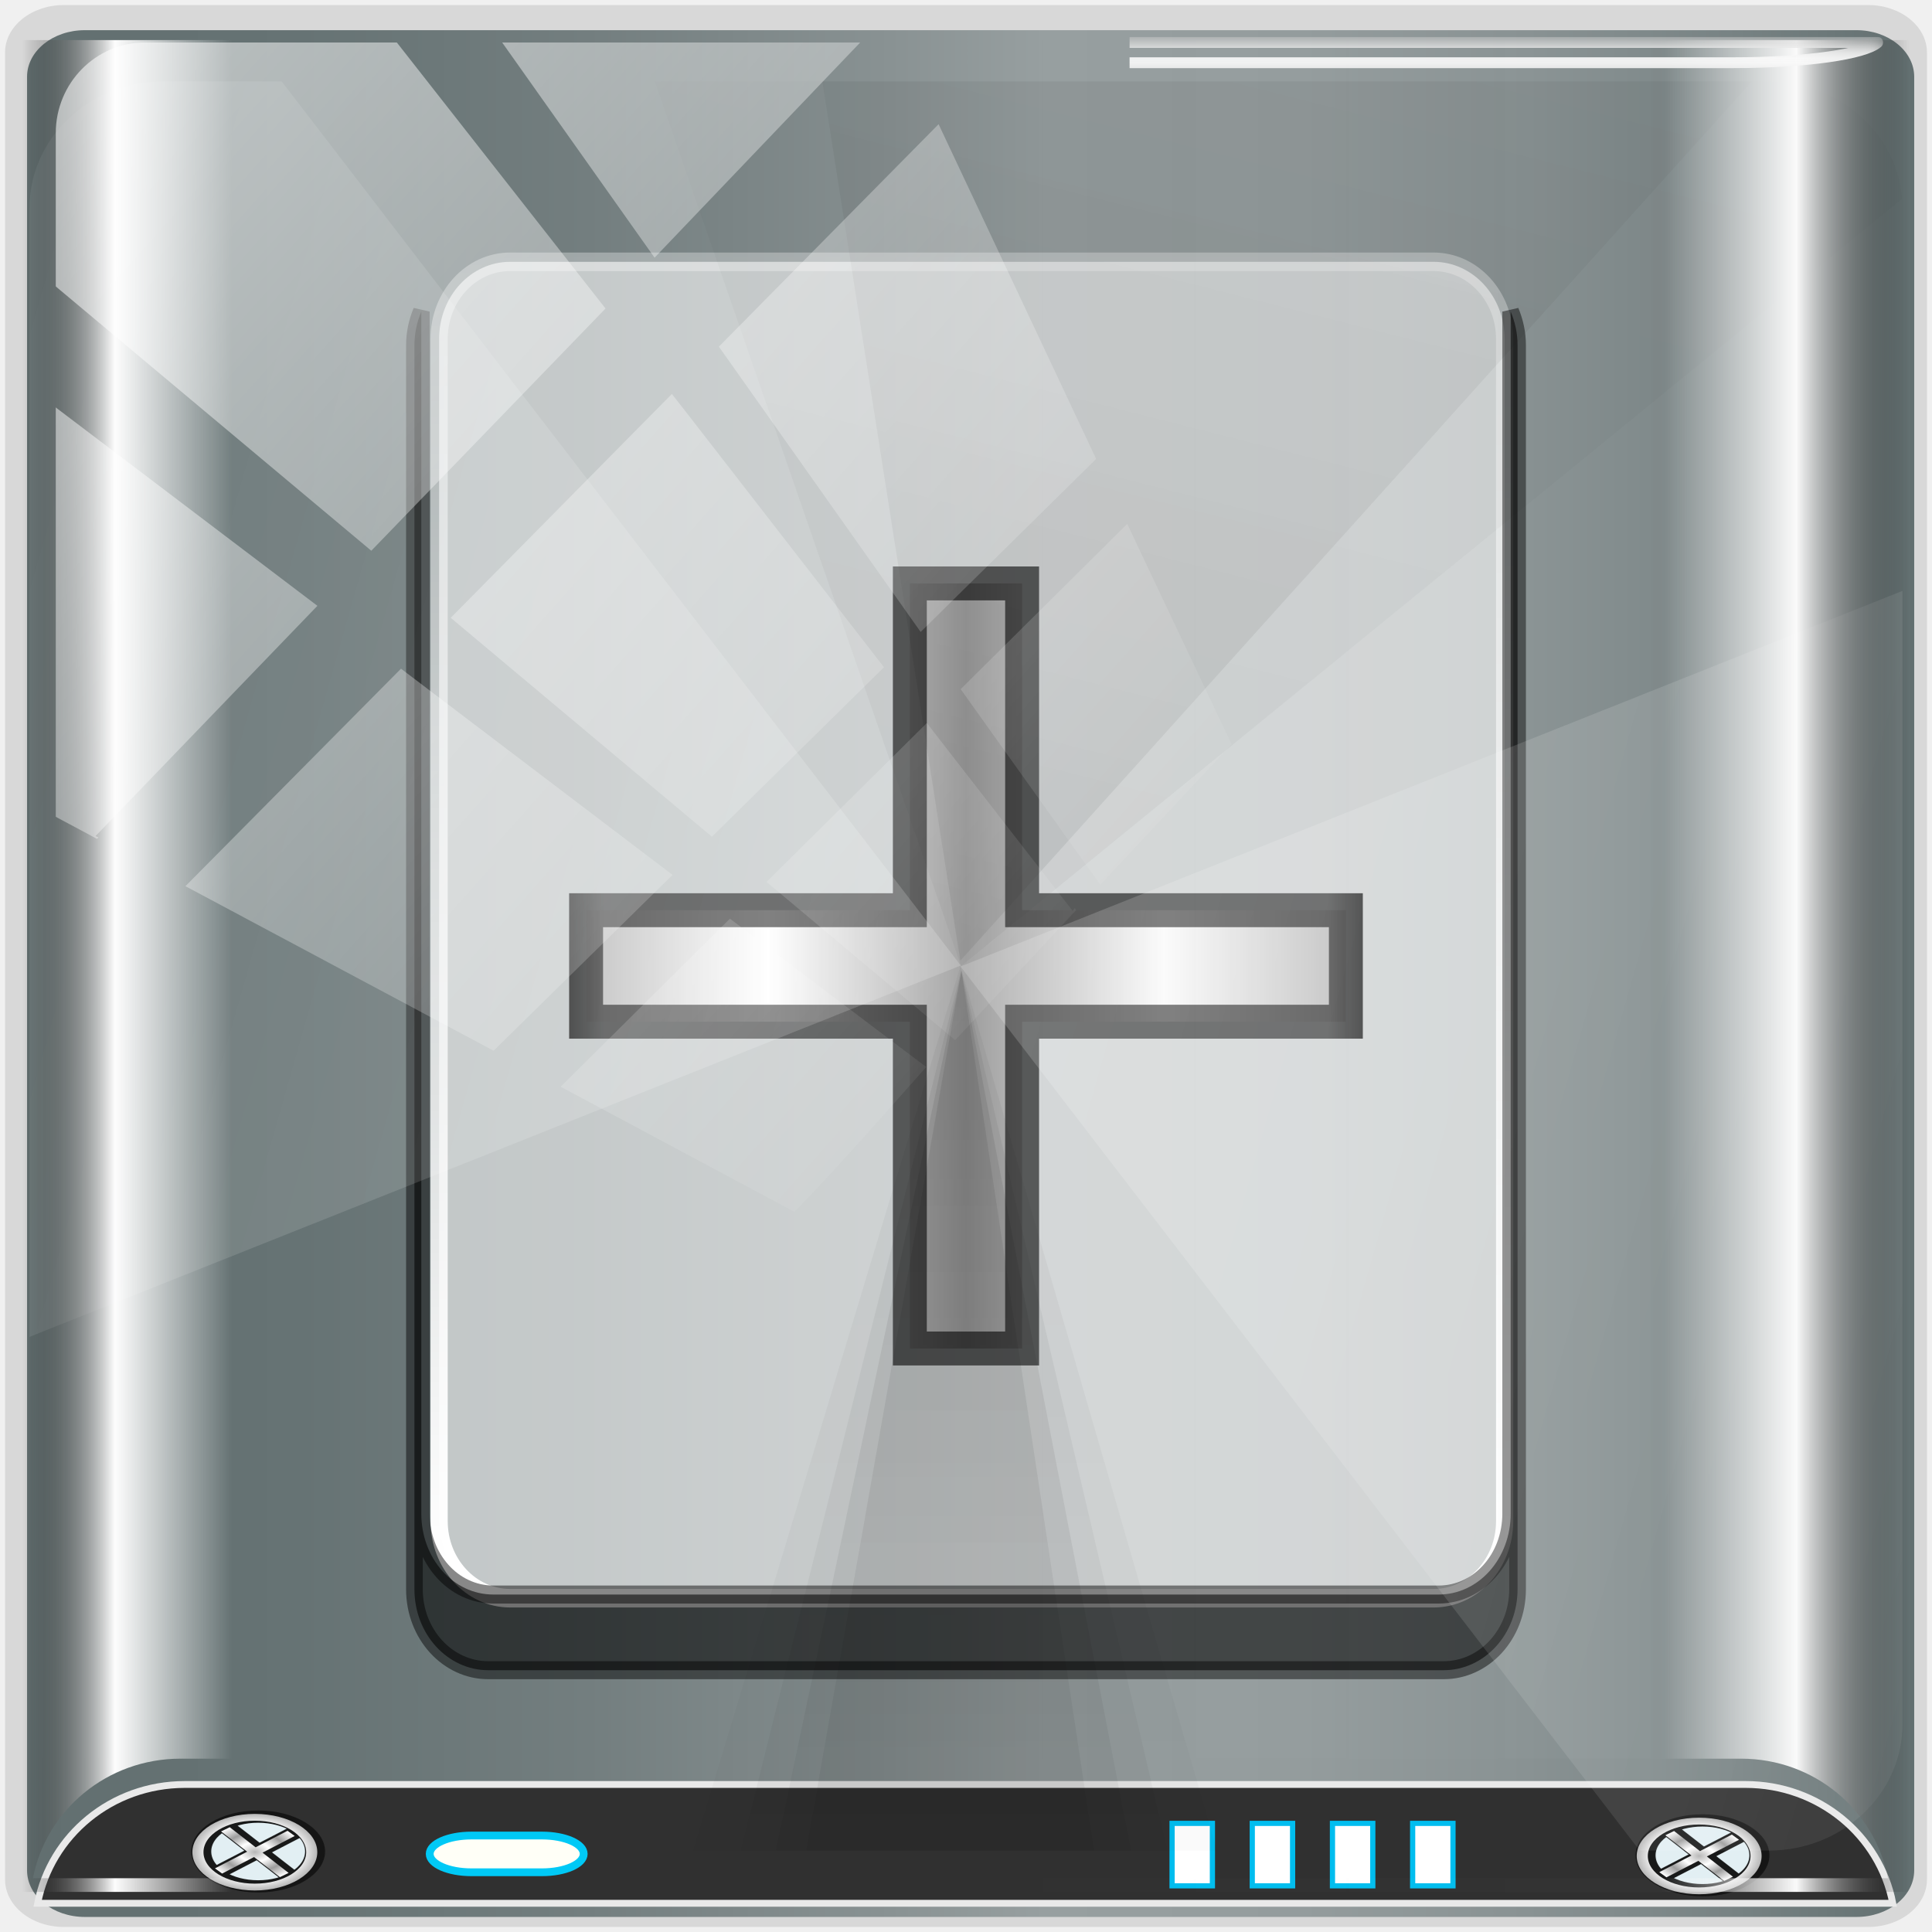
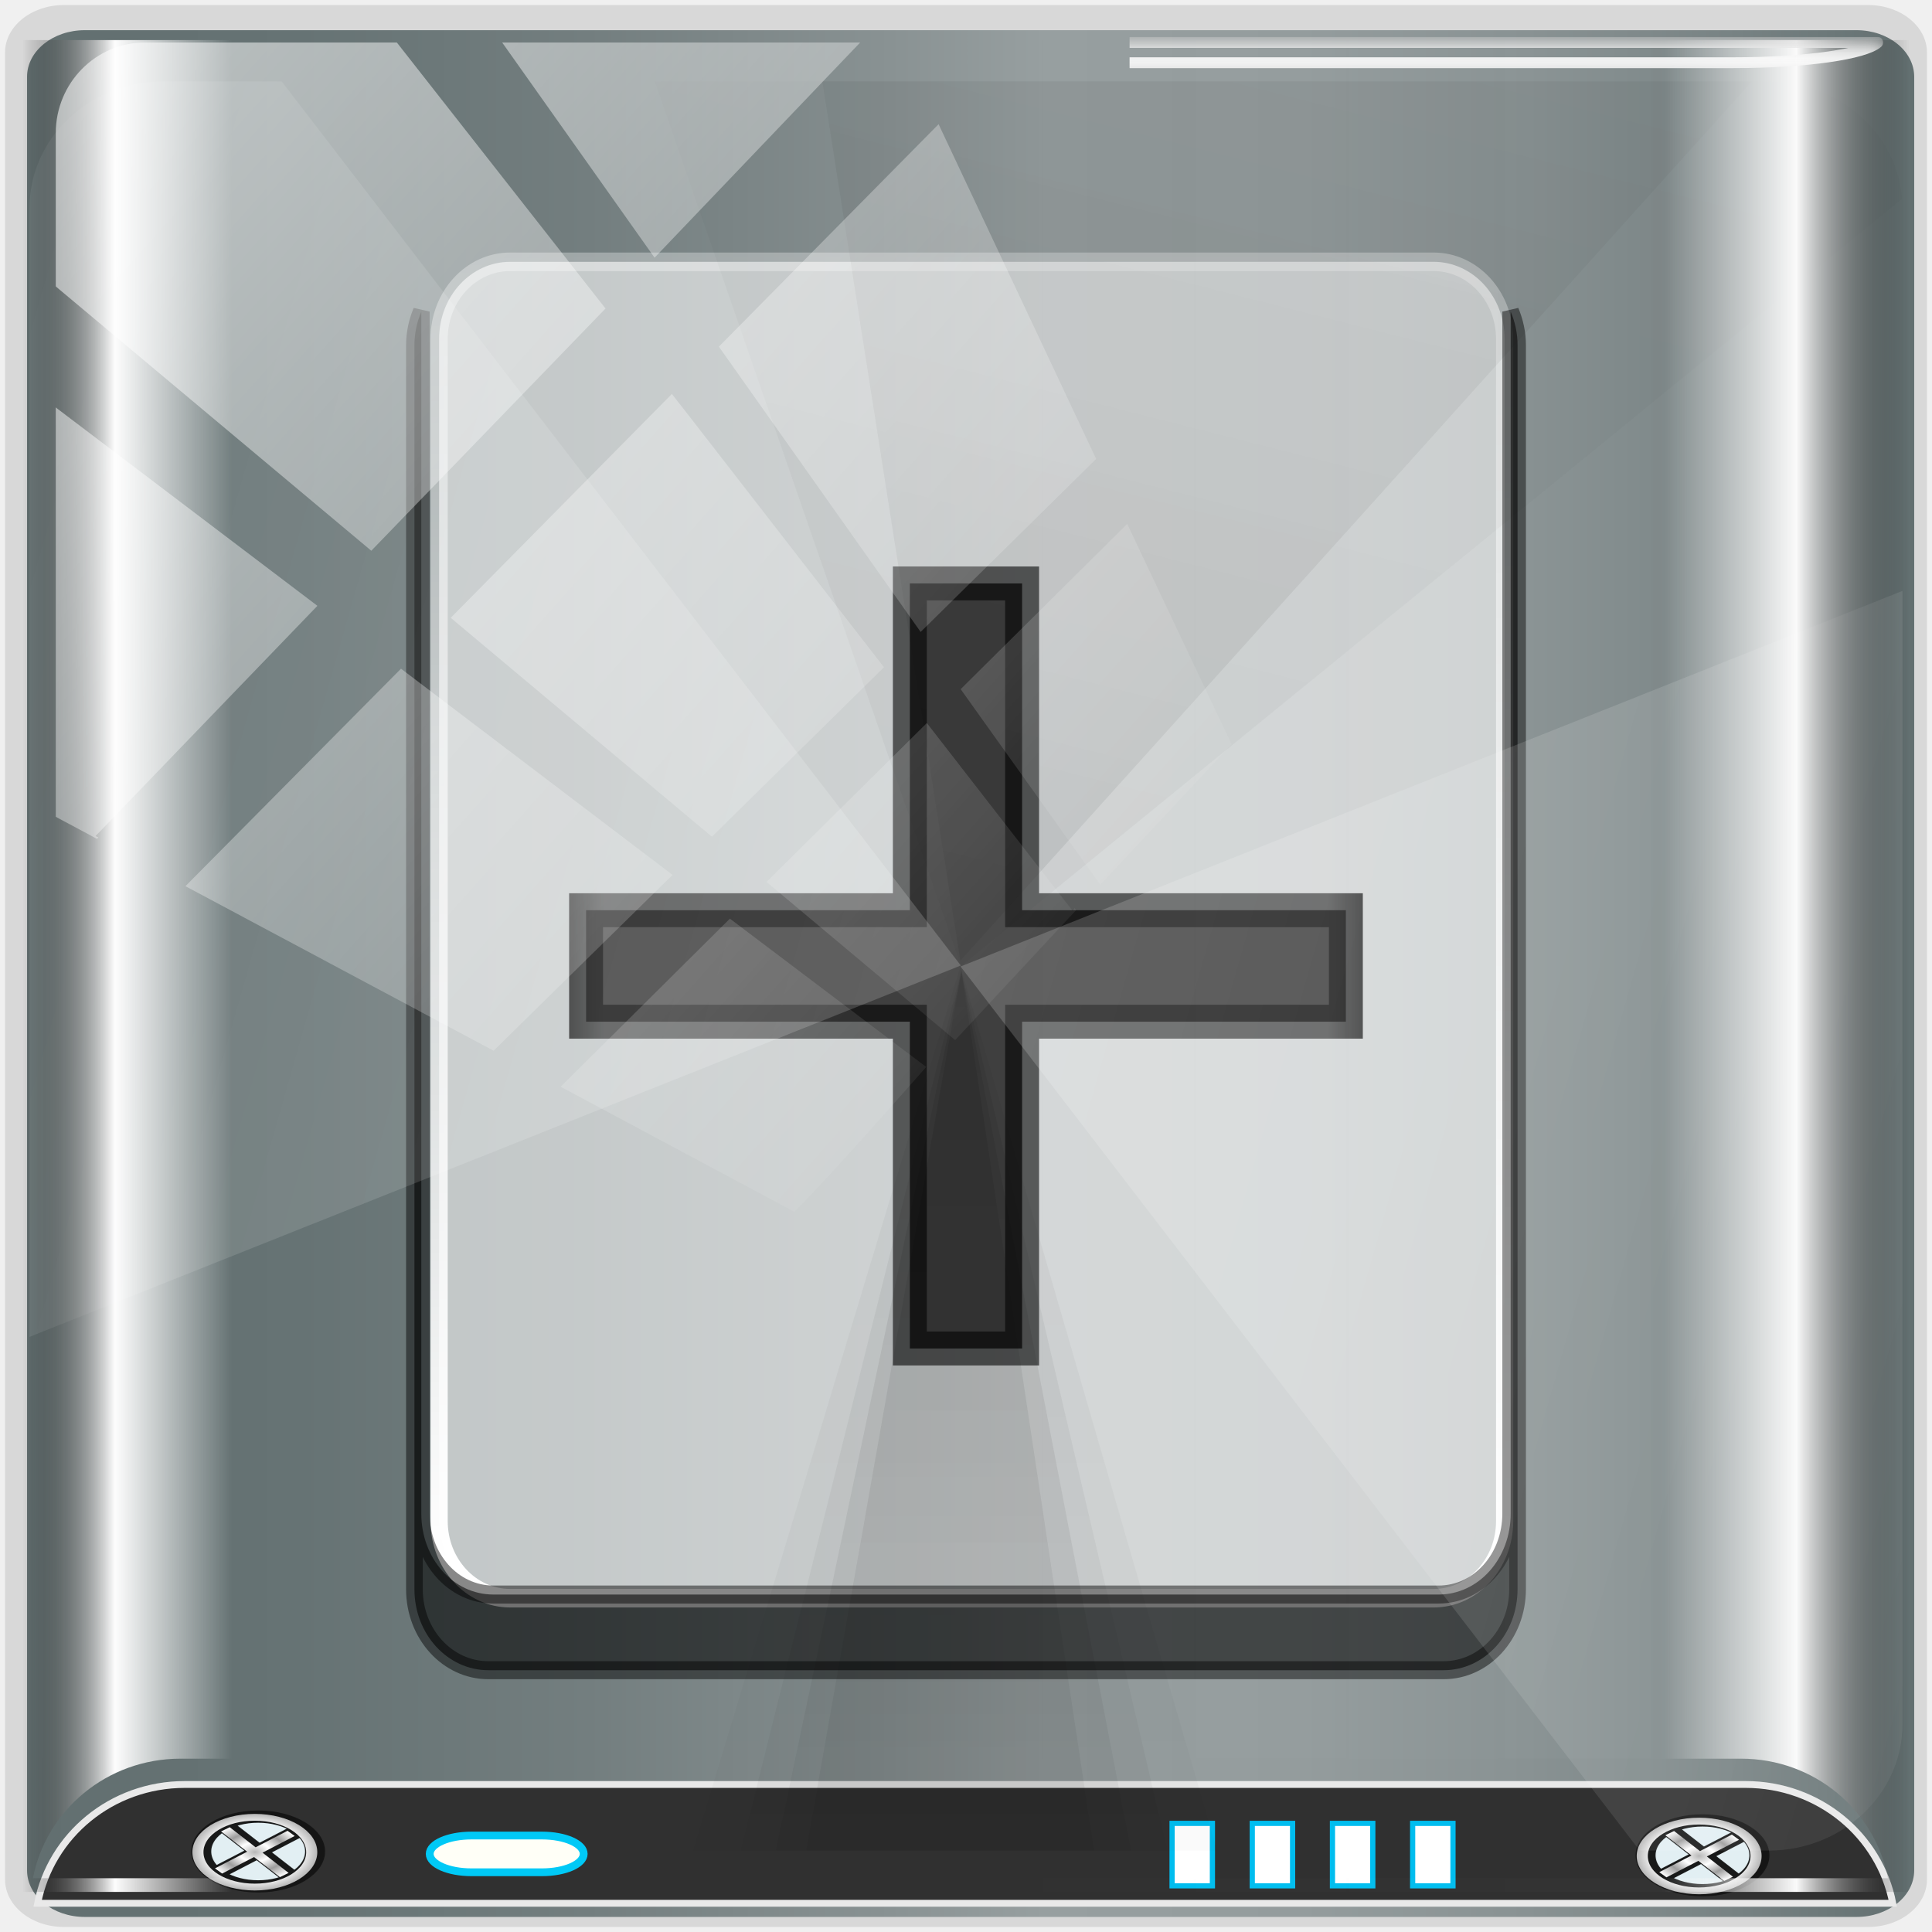
<svg xmlns="http://www.w3.org/2000/svg" xmlns:xlink="http://www.w3.org/1999/xlink" width="96" height="96" id="svg5222" version="1.1">
  <defs id="defs5224">
    <linearGradient id="linearGradient5095">
      <stop style="stop-color:#ffffff;stop-opacity:1;" offset="0" id="stop5097" />
      <stop style="stop-color:#ffffff;stop-opacity:0;" offset="1" id="stop5099" />
    </linearGradient>
    <linearGradient id="linearGradient4006">
      <stop style="stop-color:#010101;stop-opacity:1;" offset="0" id="stop4008" />
      <stop style="stop-color:#010101;stop-opacity:0.19;" offset="1" id="stop4010" />
    </linearGradient>
    <linearGradient xlink:href="#linearGradient6127" id="linearGradient4819" gradientUnits="userSpaceOnUse" x1="0" y1="128" x2="256" y2="128" />
    <linearGradient x1="278.97" y1="149.81" gradientTransform="matrix(0.9026,-9e-4,-9e-4,0.7985,22.331,26.876)" x2="282.86" gradientUnits="userSpaceOnUse" y2="149.81" id="linearGradient6127">
      <stop offset="0" style="stop-color:#626F70" id="stop6129" />
      <stop offset=".145" style="stop-color:#667374" id="stop6131" />
      <stop offset=".297" style="stop-color:#737E7F" id="stop6133" />
      <stop offset=".451" style="stop-color:#889192" id="stop6135" />
      <stop offset=".539" style="stop-color:#979FA0" id="stop6137" />
      <stop offset=".675" style="stop-color:#949C9D" id="stop6139" />
      <stop offset=".795" style="stop-color:#899293" id="stop6141-28" />
      <stop offset=".907" style="stop-color:#778283" id="stop6143-46" />
      <stop offset="1" style="stop-color:#626F70" id="stop6145" />
    </linearGradient>
    <linearGradient xlink:href="#linearGradient4273" id="linearGradient4821" gradientUnits="userSpaceOnUse" x1="0" y1="128" x2="256" y2="128" gradientTransform="matrix(0.3731671,0,0,0.3629474,0.4689778,3.072768)" />
    <linearGradient id="linearGradient4273">
      <stop style="stop-color:#000000;stop-opacity:0;" offset="0" id="stop4275" />
      <stop id="stop3953" offset="0.049" style="stop-color:#fdfdfd;stop-opacity:1;" />
      <stop id="stop4277" offset="0.111" style="stop-color:#ffffff;stop-opacity:0;" />
      <stop id="stop4279" offset="0.5" style="stop-color:#ffffff;stop-opacity:0;" />
      <stop id="stop3955" offset="0.87" style="stop-color:#fbfbfb;stop-opacity:0.018;" />
      <stop style="stop-color:#fafafa;stop-opacity:1;" offset="0.94" id="stop4281" />
      <stop style="stop-color:#000000;stop-opacity:0;" offset="1" id="stop4283" />
    </linearGradient>
    <radialGradient xlink:href="#linearGradient4466-4-9-1" id="radialGradient4823" gradientUnits="userSpaceOnUse" spreadMethod="pad" cx="-19.698" cy="65.445" fx="-19.698" fy="65.445" r="19.445" />
    <linearGradient id="linearGradient4466-4-9-1">
      <stop style="stop-color:#ffffff;stop-opacity:1;" offset="0" id="stop4468-2-0-5" />
      <stop style="stop-color:#292929;stop-opacity:1;" offset="1" id="stop4470-1-0-8" />
    </linearGradient>
    <linearGradient xlink:href="#SVGID_123_-5-3-9" id="linearGradient4825" gradientUnits="userSpaceOnUse" x1="-39.143" y1="65.445" x2="-0.253" y2="65.445" />
    <linearGradient x1="235.24" y1="136.37" gradientTransform="matrix(1,2e-4,2e-4,1.0389,0.0391,-6.0665)" x2="269.33" gradientUnits="userSpaceOnUse" y2="136.37" id="SVGID_123_-5-3-9">
      <stop offset="0" style="stop-color:#A8AEAF" id="stop1552-8-5-0" />
      <stop offset=".564" style="stop-color:#E8EAEA" id="stop1554-9-8-2" />
      <stop offset="1" style="stop-color:#B6BBBC" id="stop1556-0-6-5" />
    </linearGradient>
    <linearGradient xlink:href="#SVGID_73_-1-3-7" id="linearGradient4827" gradientUnits="userSpaceOnUse" gradientTransform="matrix(0.2012826,0,0,0.298357,16.56732,965.0999)" x1="234" y1="143.67" x2="278.41" y2="143.67" />
    <linearGradient x1="275.7" y1="108.08" gradientTransform="matrix(-0.9229682,-0.1761819,-0.5398675,0.9336435,571.3747,62.66123)" x2="235.7" gradientUnits="userSpaceOnUse" y2="169.08" id="SVGID_73_-1-3-7">
      <stop offset="0.127" style="stop-color:#66d9de;stop-opacity:0;" id="stop886-7-9-8" />
      <stop offset=".485" style="stop-color:#FFFFFF" id="stop888-4-4-9" />
      <stop offset="0.873" style="stop-color:#f7a4ee;stop-opacity:0;" id="stop890-2-8-8" />
    </linearGradient>
    <linearGradient xlink:href="#SVGID_73_-1-3-7" id="linearGradient4829" gradientUnits="userSpaceOnUse" gradientTransform="matrix(0.2035877,0,0,0.3007603,13.89567,962.3387)" x1="275.7" y1="108.08" x2="235.7" y2="169.08" />
    <linearGradient x1="275.7" y1="108.08" gradientTransform="matrix(-0.9229682,-0.1761819,-0.5398675,0.9336435,571.3747,62.66123)" x2="235.7" gradientUnits="userSpaceOnUse" y2="169.08" id="linearGradient4914">
      <stop offset="0.127" style="stop-color:#66d9de;stop-opacity:0;" id="stop4916" />
      <stop offset=".485" style="stop-color:#FFFFFF" id="stop4918" />
      <stop offset="0.873" style="stop-color:#f7a4ee;stop-opacity:0;" id="stop4920" />
    </linearGradient>
    <linearGradient xlink:href="#SVGID_73_-1-3-7" id="linearGradient4831" gradientUnits="userSpaceOnUse" gradientTransform="matrix(-0.9229682,-0.1761819,-0.5398675,0.9336435,571.3747,62.66123)" x1="275.7" y1="108.08" x2="235.7" y2="169.08" />
    <linearGradient x1="275.7" y1="108.08" gradientTransform="matrix(-0.9229682,-0.1761819,-0.5398675,0.9336435,571.3747,62.66123)" x2="235.7" gradientUnits="userSpaceOnUse" y2="169.08" id="linearGradient4923">
      <stop offset="0.127" style="stop-color:#66d9de;stop-opacity:0;" id="stop4925" />
      <stop offset=".485" style="stop-color:#FFFFFF" id="stop4927" />
      <stop offset="0.873" style="stop-color:#f7a4ee;stop-opacity:0;" id="stop4929" />
    </linearGradient>
    <filter color-interpolation-filters="sRGB" id="filter6071-1" x="-0.595" width="2.191" y="-0.012" height="1.024">
      <feGaussianBlur stdDeviation="1.306" id="feGaussianBlur6073-4" />
    </filter>
    <filter color-interpolation-filters="sRGB" id="filter6254-6">
      <feGaussianBlur stdDeviation="0.051" id="feGaussianBlur6256-9" />
    </filter>
    <radialGradient xlink:href="#linearGradient6139-0" id="radialGradient4833" gradientUnits="userSpaceOnUse" gradientTransform="matrix(1.00744,0,0,0.8474989,-0.272267,5.541574)" cx="36.593" cy="30.963" fx="36.593" fy="30.963" r="5.627" />
    <linearGradient id="linearGradient6139-0">
      <stop style="stop-color:#b7b7b7;stop-opacity:1;" offset="0" id="stop6141-2" />
      <stop id="stop6151-0" offset="0.25" style="stop-color:#ffffff;stop-opacity:1;" />
      <stop id="stop6147-1" offset="0.5" style="stop-color:#9d9d9d;stop-opacity:1;" />
      <stop style="stop-color:#fafafa;stop-opacity:1;" offset="0.75" id="stop6149-4" />
      <stop style="stop-color:#b7b7b7;stop-opacity:1;" offset="1" id="stop6143-4" />
    </linearGradient>
    <radialGradient xlink:href="#linearGradient4307" id="radialGradient4835" gradientUnits="userSpaceOnUse" cx="36.593" cy="30.963" fx="36.593" fy="30.963" r="5.627" />
    <linearGradient id="linearGradient4307">
      <stop style="stop-color:#b7b7b7;stop-opacity:1;" offset="0" id="stop4309" />
      <stop id="stop4311" offset="0.25" style="stop-color:#ffffff;stop-opacity:1;" />
      <stop id="stop4313" offset="0.5" style="stop-color:#9d9d9d;stop-opacity:1;" />
      <stop style="stop-color:#fafafa;stop-opacity:1;" offset="0.75" id="stop4315" />
      <stop style="stop-color:#b7b7b7;stop-opacity:1;" offset="1" id="stop4317" />
    </linearGradient>
    <radialGradient xlink:href="#linearGradient6139-0" id="radialGradient4837" gradientUnits="userSpaceOnUse" cx="36.593" cy="30.963" fx="36.593" fy="30.963" r="5.627" />
    <linearGradient id="linearGradient4958">
      <stop style="stop-color:#b7b7b7;stop-opacity:1;" offset="0" id="stop4960" />
      <stop id="stop4962" offset="0.25" style="stop-color:#ffffff;stop-opacity:1;" />
      <stop id="stop4964" offset="0.5" style="stop-color:#9d9d9d;stop-opacity:1;" />
      <stop style="stop-color:#fafafa;stop-opacity:1;" offset="0.75" id="stop4966" />
      <stop style="stop-color:#b7b7b7;stop-opacity:1;" offset="1" id="stop4968" />
    </linearGradient>
    <radialGradient xlink:href="#linearGradient6139-0" id="radialGradient4839" gradientUnits="userSpaceOnUse" cx="36.593" cy="30.963" fx="36.593" fy="30.963" r="5.627" />
    <linearGradient id="linearGradient4975">
      <stop style="stop-color:#b7b7b7;stop-opacity:1;" offset="0" id="stop4977" />
      <stop id="stop4979" offset="0.25" style="stop-color:#ffffff;stop-opacity:1;" />
      <stop id="stop4981" offset="0.5" style="stop-color:#9d9d9d;stop-opacity:1;" />
      <stop style="stop-color:#fafafa;stop-opacity:1;" offset="0.75" id="stop4983" />
      <stop style="stop-color:#b7b7b7;stop-opacity:1;" offset="1" id="stop4985" />
    </linearGradient>
    <radialGradient xlink:href="#linearGradient6139-0" id="radialGradient4841" gradientUnits="userSpaceOnUse" cx="36.593" cy="30.963" fx="36.593" fy="30.963" r="5.627" />
    <linearGradient id="linearGradient4992">
      <stop style="stop-color:#b7b7b7;stop-opacity:1;" offset="0" id="stop4994" />
      <stop id="stop4996" offset="0.25" style="stop-color:#ffffff;stop-opacity:1;" />
      <stop id="stop4998" offset="0.5" style="stop-color:#9d9d9d;stop-opacity:1;" />
      <stop style="stop-color:#fafafa;stop-opacity:1;" offset="0.75" id="stop5000" />
      <stop style="stop-color:#b7b7b7;stop-opacity:1;" offset="1" id="stop5002" />
    </linearGradient>
    <linearGradient id="linearGradient3840-5-3">
      <stop id="stop3852-2-6" offset="0" style="stop-color:#525252;stop-opacity:1;" />
      <stop style="stop-color:#d5d5d5;stop-opacity:1;" offset="0.85" id="stop4868-2" />
      <stop id="stop3850-7-9" offset="1" style="stop-color:#5f5f5f;stop-opacity:1;" />
    </linearGradient>
    <filter color-interpolation-filters="sRGB" id="filter6254-6-3">
      <feGaussianBlur stdDeviation="0.051" id="feGaussianBlur6256-9-4" />
    </filter>
    <radialGradient xlink:href="#linearGradient6139-0-6" id="radialGradient4845" gradientUnits="userSpaceOnUse" cx="36.593" cy="30.963" fx="36.593" fy="30.963" r="5.627" />
    <linearGradient id="linearGradient6139-0-6">
      <stop style="stop-color:#b7b7b7;stop-opacity:1;" offset="0" id="stop6141-2-6" />
      <stop id="stop6151-0-8" offset="0.25" style="stop-color:#ffffff;stop-opacity:1;" />
      <stop id="stop6147-1-7" offset="0.5" style="stop-color:#9d9d9d;stop-opacity:1;" />
      <stop style="stop-color:#fafafa;stop-opacity:1;" offset="0.75" id="stop6149-4-1" />
      <stop style="stop-color:#b7b7b7;stop-opacity:1;" offset="1" id="stop6143-4-1" />
    </linearGradient>
    <radialGradient xlink:href="#linearGradient6139-0-6" id="radialGradient4847" gradientUnits="userSpaceOnUse" cx="36.593" cy="30.963" fx="36.593" fy="30.963" r="5.627" />
    <linearGradient id="linearGradient5031">
      <stop style="stop-color:#b7b7b7;stop-opacity:1;" offset="0" id="stop5033" />
      <stop id="stop5035" offset="0.25" style="stop-color:#ffffff;stop-opacity:1;" />
      <stop id="stop5037" offset="0.5" style="stop-color:#9d9d9d;stop-opacity:1;" />
      <stop style="stop-color:#fafafa;stop-opacity:1;" offset="0.75" id="stop5039" />
      <stop style="stop-color:#b7b7b7;stop-opacity:1;" offset="1" id="stop5041" />
    </linearGradient>
    <radialGradient xlink:href="#linearGradient6139-0-6" id="radialGradient4849" gradientUnits="userSpaceOnUse" cx="36.593" cy="30.963" fx="36.593" fy="30.963" r="5.627" />
    <linearGradient id="linearGradient5048">
      <stop style="stop-color:#b7b7b7;stop-opacity:1;" offset="0" id="stop5050" />
      <stop id="stop5052" offset="0.25" style="stop-color:#ffffff;stop-opacity:1;" />
      <stop id="stop5054" offset="0.5" style="stop-color:#9d9d9d;stop-opacity:1;" />
      <stop style="stop-color:#fafafa;stop-opacity:1;" offset="0.75" id="stop5056" />
      <stop style="stop-color:#b7b7b7;stop-opacity:1;" offset="1" id="stop5058" />
    </linearGradient>
    <radialGradient xlink:href="#linearGradient4222" id="radialGradient4851" gradientUnits="userSpaceOnUse" gradientTransform="matrix(1,0,0,1.109589,0,-5.364879)" cx="-8.217" cy="48.955" fx="-8.217" fy="48.955" r="6.592" />
    <linearGradient id="linearGradient4222">
      <stop style="stop-color:#b7b7b7;stop-opacity:1;" offset="0" id="stop4224" />
      <stop id="stop4226" offset="0.25" style="stop-color:#ffffff;stop-opacity:1;" />
      <stop id="stop4228" offset="0.5" style="stop-color:#9d9d9d;stop-opacity:1;" />
      <stop style="stop-color:#fafafa;stop-opacity:1;" offset="0.75" id="stop4230" />
      <stop style="stop-color:#b7b7b7;stop-opacity:1;" offset="1" id="stop4232" />
    </linearGradient>
    <radialGradient xlink:href="#linearGradient3832-0-6-1-1" id="radialGradient4853" gradientUnits="userSpaceOnUse" gradientTransform="matrix(1,0,0,1.109589,0,-5.364879)" cx="-8.217" cy="48.955" fx="-8.217" fy="48.955" r="6.592" />
    <linearGradient id="linearGradient3832-0-6-1-1">
      <stop id="stop3834-6-3-7-1" offset="0" style="stop-color:#000000;stop-opacity:1;" />
      <stop style="stop-color:#000000;stop-opacity:0.588;" offset="0.1" id="stop3872-2-4" />
      <stop id="stop3844-6-2-7-6" offset="0.9" style="stop-color:#000000;stop-opacity:0.588;" />
      <stop id="stop3836-5-0-2-9" offset="1" style="stop-color:#000000;stop-opacity:1;" />
    </linearGradient>
    <radialGradient xlink:href="#linearGradient3832-0-6-1-1" id="radialGradient4855" gradientUnits="userSpaceOnUse" gradientTransform="matrix(1,0,0,1.109589,0,-5.364879)" cx="-8.217" cy="48.955" fx="-8.217" fy="48.955" r="6.592" />
    <linearGradient id="linearGradient5074">
      <stop id="stop5076" offset="0" style="stop-color:#000000;stop-opacity:1;" />
      <stop style="stop-color:#000000;stop-opacity:0.588;" offset="0.1" id="stop5078" />
      <stop id="stop5080" offset="0.9" style="stop-color:#000000;stop-opacity:0.588;" />
      <stop id="stop5082" offset="1" style="stop-color:#000000;stop-opacity:1;" />
    </linearGradient>
    <radialGradient xlink:href="#linearGradient3832-0-6-1-1" id="radialGradient4857" gradientUnits="userSpaceOnUse" gradientTransform="matrix(1,0,0,1.109589,0,-5.364879)" cx="-8.217" cy="48.955" fx="-8.217" fy="48.955" r="6.592" />
    <linearGradient id="linearGradient5085">
      <stop id="stop5087" offset="0" style="stop-color:#000000;stop-opacity:1;" />
      <stop style="stop-color:#000000;stop-opacity:0.588;" offset="0.1" id="stop5089" />
      <stop id="stop5091" offset="0.9" style="stop-color:#000000;stop-opacity:0.588;" />
      <stop id="stop5093" offset="1" style="stop-color:#000000;stop-opacity:1;" />
    </linearGradient>
    <radialGradient xlink:href="#linearGradient3832-0-6-1-1" id="radialGradient4859" gradientUnits="userSpaceOnUse" gradientTransform="matrix(1,0,0,1.109589,0,-5.364879)" cx="-8.217" cy="48.955" fx="-8.217" fy="48.955" r="6.592" />
    <linearGradient id="linearGradient5096">
      <stop id="stop5098" offset="0" style="stop-color:#000000;stop-opacity:1;" />
      <stop style="stop-color:#000000;stop-opacity:0.588;" offset="0.1" id="stop5100" />
      <stop id="stop5102" offset="0.9" style="stop-color:#000000;stop-opacity:0.588;" />
      <stop id="stop5104" offset="1" style="stop-color:#000000;stop-opacity:1;" />
    </linearGradient>
    <radialGradient xlink:href="#linearGradient3832-0-6-1-1" id="radialGradient4861" gradientUnits="userSpaceOnUse" gradientTransform="matrix(1,0,0,1.109589,0,-5.364879)" cx="-8.217" cy="48.955" fx="-8.217" fy="48.955" r="6.592" />
    <linearGradient id="linearGradient5107">
      <stop id="stop5109" offset="0" style="stop-color:#000000;stop-opacity:1;" />
      <stop style="stop-color:#000000;stop-opacity:0.588;" offset="0.1" id="stop5111" />
      <stop id="stop5113" offset="0.9" style="stop-color:#000000;stop-opacity:0.588;" />
      <stop id="stop5115" offset="1" style="stop-color:#000000;stop-opacity:1;" />
    </linearGradient>
    <radialGradient xlink:href="#linearGradient3832-0-6-1-1" id="radialGradient4863" gradientUnits="userSpaceOnUse" gradientTransform="matrix(1,0,0,1.109589,0,-5.364879)" cx="-8.217" cy="48.955" fx="-8.217" fy="48.955" r="6.592" />
    <linearGradient id="linearGradient5118">
      <stop id="stop5120" offset="0" style="stop-color:#000000;stop-opacity:1;" />
      <stop style="stop-color:#000000;stop-opacity:0.588;" offset="0.1" id="stop5122" />
      <stop id="stop5124" offset="0.9" style="stop-color:#000000;stop-opacity:0.588;" />
      <stop id="stop5126" offset="1" style="stop-color:#000000;stop-opacity:1;" />
    </linearGradient>
    <radialGradient xlink:href="#linearGradient3832-0-6-1-1" id="radialGradient4865" gradientUnits="userSpaceOnUse" gradientTransform="matrix(1,0,0,1.109589,0,-5.364879)" cx="-8.217" cy="48.955" fx="-8.217" fy="48.955" r="6.592" />
    <linearGradient id="linearGradient5129">
      <stop id="stop5131" offset="0" style="stop-color:#000000;stop-opacity:1;" />
      <stop style="stop-color:#000000;stop-opacity:0.588;" offset="0.1" id="stop5133" />
      <stop id="stop5135" offset="0.9" style="stop-color:#000000;stop-opacity:0.588;" />
      <stop id="stop5137" offset="1" style="stop-color:#000000;stop-opacity:1;" />
    </linearGradient>
    <radialGradient r="6.592" fy="48.955" fx="-8.217" cy="48.955" cx="-8.217" gradientTransform="matrix(1,0,0,1.109589,0,-5.364879)" gradientUnits="userSpaceOnUse" id="radialGradient5220" xlink:href="#linearGradient3832-0-6-1-1" />
    <linearGradient xlink:href="#linearGradient4006" id="linearGradient4012" x1="15.775" y1="-15.371" x2="3.295" y2="398.6" gradientUnits="userSpaceOnUse" />
    <radialGradient xlink:href="#linearGradient5118" id="radialGradient4010" cx="118.62" cy="171.572" fx="118.62" fy="171.572" r="77.925" gradientTransform="matrix(1,0,0,0.7355613,0,45.37026)" gradientUnits="userSpaceOnUse" />
    <linearGradient xlink:href="#linearGradient5095" id="linearGradient5101" x1="141.45" y1="-963.22" x2="141.321" y2="-1070.258" gradientUnits="userSpaceOnUse" />
    <linearGradient xlink:href="#linearGradient4273" id="linearGradient3960" gradientUnits="userSpaceOnUse" gradientTransform="matrix(0.3685321,0,0,0.3724677,-2.249676,162.9501)" x1="0" y1="128" x2="256" y2="128" />
    <mask maskUnits="userSpaceOnUse" id="mask3976">
      <path style="fill:#000000;fill-opacity:0.984;stroke:#eeeeee;stroke-width:1.319;stroke-linejoin:round;stroke-miterlimit:4;stroke-opacity:1;stroke-dasharray:none;display:inline" d="m 17.084,254.377 c -1.402,-1.789 -2.458,-10.045 -2.458,-20.033 l 0,-212.445 c 0,-9.988 1.056,-18.244 2.458,-20.033 l 0,252.51 z" id="path3978" />
    </mask>
    <linearGradient xlink:href="#linearGradient4273" id="linearGradient3980" gradientUnits="userSpaceOnUse" gradientTransform="matrix(0.3685321,0,0,0.3645152,-2.249676,164.9862)" x1="0" y1="128" x2="256" y2="128" />
    <linearGradient xlink:href="#linearGradient6127" id="linearGradient4009" gradientUnits="userSpaceOnUse" x1="0" y1="128" x2="256" y2="128" />
    <radialGradient xlink:href="#linearGradient6139-0" id="radialGradient4011" gradientUnits="userSpaceOnUse" cx="36.593" cy="30.963" fx="36.593" fy="30.963" r="5.627" />
    <radialGradient xlink:href="#linearGradient6139-0-6" id="radialGradient4013" gradientUnits="userSpaceOnUse" cx="36.593" cy="30.963" fx="36.593" fy="30.963" r="5.627" />
    <linearGradient xlink:href="#linearGradient5095" id="linearGradient4015" gradientUnits="userSpaceOnUse" x1="141.45" y1="-963.22" x2="141.321" y2="-1070.258" />
    <linearGradient xlink:href="#linearGradient4273" id="linearGradient4017" gradientUnits="userSpaceOnUse" gradientTransform="matrix(0.3685321,0,0,0.3645152,-2.249676,164.9862)" x1="0" y1="128" x2="256" y2="128" />
    <linearGradient xlink:href="#linearGradient6127" id="linearGradient4048" gradientUnits="userSpaceOnUse" x1="0" y1="128" x2="256" y2="128" gradientTransform="matrix(0.3666127,0,0,0.3695411,-2.023947,163.7592)" />
    <radialGradient xlink:href="#linearGradient6139-0" id="radialGradient4050" gradientUnits="userSpaceOnUse" cx="36.593" cy="30.963" fx="36.593" fy="30.963" r="5.627" />
    <radialGradient xlink:href="#linearGradient6139-0-6" id="radialGradient4052" gradientUnits="userSpaceOnUse" cx="36.593" cy="30.963" fx="36.593" fy="30.963" r="5.627" />
    <linearGradient xlink:href="#linearGradient5095" id="linearGradient4054" gradientUnits="userSpaceOnUse" x1="141.45" y1="-963.22" x2="141.321" y2="-1070.258" />
    <linearGradient xlink:href="#linearGradient4273" id="linearGradient4056" gradientUnits="userSpaceOnUse" gradientTransform="matrix(0.3666127,0,0,0.3626167,-2.254211,164.265)" x1="0" y1="128" x2="256" y2="128" />
    <clipPath id="clipPath4194-1">
      <rect width="84" height="84" rx="6" ry="6" x="6" y="6" id="rect4196-1" style="fill:#ff00ff;fill-opacity:1;fill-rule:nonzero;stroke:none" />
    </clipPath>
    <linearGradient x1="48.234" y1="48.047" x2="126.139" y2="66.233" id="linearGradient4077-0" xlink:href="#linearGradient4071-3" gradientUnits="userSpaceOnUse" />
    <linearGradient id="linearGradient4071-3">
      <stop id="stop4073-8" style="stop-color:#000000;stop-opacity:1" offset="0" />
      <stop id="stop4075-4" style="stop-color:#000000;stop-opacity:0" offset="1" />
    </linearGradient>
    <linearGradient x1="48.055" y1="48.032" x2="126.673" y2="62.839" id="linearGradient4069-9" xlink:href="#linearGradient4047-2" gradientUnits="userSpaceOnUse" />
    <linearGradient id="linearGradient4047-2">
      <stop id="stop4049-0" style="stop-color:#000000;stop-opacity:1" offset="0" />
      <stop id="stop4051-5" style="stop-color:#000000;stop-opacity:0" offset="1" />
    </linearGradient>
    <linearGradient x1="47.997" y1="48.029" x2="127.052" y2="60.29" id="linearGradient4061-6" xlink:href="#linearGradient4047-2" gradientUnits="userSpaceOnUse" />
    <linearGradient id="linearGradient3507">
      <stop id="stop3509" style="stop-color:#000000;stop-opacity:1" offset="0" />
      <stop id="stop3511" style="stop-color:#000000;stop-opacity:0" offset="1" />
    </linearGradient>
    <linearGradient x1="47.998" y1="48.029" x2="127.416" y2="57.665" id="linearGradient4053-2" xlink:href="#linearGradient4047-2" gradientUnits="userSpaceOnUse" />
    <linearGradient id="linearGradient3514">
      <stop id="stop3516" style="stop-color:#000000;stop-opacity:1" offset="0" />
      <stop id="stop3518" style="stop-color:#000000;stop-opacity:0" offset="1" />
    </linearGradient>
    <linearGradient x1="48.234" y1="48.047" x2="126.139" y2="66.233" id="linearGradient4145-0" xlink:href="#linearGradient4115-2" gradientUnits="userSpaceOnUse" />
    <linearGradient id="linearGradient4115-2">
      <stop id="stop4117-3" style="stop-color:#ffffff;stop-opacity:1" offset="0" />
      <stop id="stop4119-6" style="stop-color:#ffffff;stop-opacity:0" offset="1" />
    </linearGradient>
    <linearGradient x1="48.234" y1="48.047" x2="126.139" y2="66.233" id="linearGradient4107-8" xlink:href="#linearGradient4071-3" gradientUnits="userSpaceOnUse" />
    <linearGradient id="linearGradient3525">
      <stop id="stop3527" style="stop-color:#000000;stop-opacity:1" offset="0" />
      <stop id="stop3529" style="stop-color:#000000;stop-opacity:0" offset="1" />
    </linearGradient>
    <linearGradient x1="47.997" y1="48.029" x2="127.052" y2="60.29" id="linearGradient4111-3" xlink:href="#linearGradient4047-2" gradientUnits="userSpaceOnUse" />
    <linearGradient id="linearGradient3532">
      <stop id="stop3534" style="stop-color:#000000;stop-opacity:1" offset="0" />
      <stop id="stop3536" style="stop-color:#000000;stop-opacity:0" offset="1" />
    </linearGradient>
    <linearGradient x1="48.234" y1="48.047" x2="126.139" y2="66.233" id="linearGradient4157-8" xlink:href="#linearGradient4115-2" gradientUnits="userSpaceOnUse" />
    <linearGradient id="linearGradient3539">
      <stop id="stop3541" style="stop-color:#ffffff;stop-opacity:1" offset="0" />
      <stop id="stop3543" style="stop-color:#ffffff;stop-opacity:0" offset="1" />
    </linearGradient>
    <linearGradient y2="14.514" x2="50.528" y1="-28.642" x1="2.771" gradientUnits="userSpaceOnUse" id="linearGradient4767" xlink:href="#linearGradient5095" />
    <clipPath clipPathUnits="userSpaceOnUse" id="clipPath4156-4-1">
      <path style="opacity:0.6;fill:#ffffff;fill-opacity:1;stroke:none" d="m 27.046,-55.695 -14.214,13.321 h 0.061 l 15.653,21.771 10.231,-10.546 C 38.562,-32.302 27.468,-54.819 27.046,-55.695 Z M 9.647,-39.383 -5.241,-25.321 15.988,-7.806 26.372,-18.383 Z m 31.491,12.951 -9.741,9.714 8.945,12.458 7.781,-7.555 z m -49.84,4.379 -13.754,12.982 26.283,13.846 0.061,-0.062 -0.123,-0.062 L 13.599,-5.401 -8.702,-22.053 Z m 38.015,7.401 -9.803,9.775 11.579,9.559 7.628,-7.401 -8.669,-11.009 z m 20.187,5.674 -7.383,7.216 6.188,8.542 5.82,-6.137 z m -32.195,6.322 -9.557,9.498 13.662,7.185 7.934,-7.678 z m 23.312,2.374 -7.107,6.938 8.363,6.907 5.361,-5.674 -0.061,-0.092 -0.092,0.123 -6.464,-8.203 z m -8.73,8.542 -7.505,7.339 10.354,5.458 c 1.397,-1.321 5.675,-6.123 5.851,-6.322 z" id="path4158-0-8" />
    </clipPath>
    <linearGradient xlink:href="#linearGradient5074" id="linearGradient1133" x1="122.894" y1="-1034.475" x2="130.08" y2="-1034.475" gradientUnits="userSpaceOnUse" />
-     <linearGradient xlink:href="#linearGradient5048" id="linearGradient1141" x1="123.341" y1="-1034.475" x2="129.633" y2="-1034.475" gradientUnits="userSpaceOnUse" />
  </defs>
  <g id="layer1" transform="translate(0,80)">
    <g style="display:inline" id="g4737" transform="matrix(1.012577,0,0,1.001159,2.512573,-242.6714)">
      <g id="g3982" transform="matrix(0.9867646,0,0,0.9867646,0.5945678,2.785508)">
        <g id="g4021" transform="matrix(0.9999558,0,0,1.00314,0.00198557,-0.662704)">
          <g id="g1118" transform="translate(0.2502172,-0.2522666)">
            <rect style="display:inline;opacity:0.1;fill:#000000;fill-opacity:1;fill-rule:nonzero;stroke:none;stroke-width:0.995" id="rect4019" width="95.579" height="96.669" x="-3.117" y="162.346" ry="2.387" rx="2.927" transform="matrix(1.000044,0,0,0.9968696,-0.00198567,0.6606317)" />
            <rect style="display:inline;fill:url(#linearGradient4048);fill-opacity:1;fill-rule:nonzero;stroke:none;stroke-width:0.368" id="rect4646" width="93.853" height="94.603" x="-2.024" y="163.759" ry="2.336" rx="2.874" />
            <path style="display:inline;fill:#303030;fill-opacity:1;fill-rule:nonzero;stroke:#e9e9e9;stroke-width:0.343;stroke-opacity:1" d="m -1.497,257.676 c 0.654,-3.397 3.67,-5.956 7.319,-5.956 H 83.444 c 3.649,0 6.666,2.56 7.319,5.956 z" id="path6048" />
            <g style="display:inline" id="g6326" transform="matrix(0.4385356,0,0,0.2710407,-14.95972,203.3519)">
              <g style="fill:#ecfafe;fill-opacity:0.942;stroke:#151515;stroke-width:1.8;stroke-miterlimit:4;stroke-dasharray:none;stroke-opacity:0.977;filter:url(#filter6254-6)" transform="matrix(1.258716,0,0,1.258716,173.4436,152.5796)" id="g6328">
                <path id="path6330" style="fill:#ecfafe;fill-opacity:0.942;stroke:#151515;stroke-width:1.8;stroke-linecap:butt;stroke-linejoin:miter;stroke-miterlimit:4;stroke-dasharray:none;stroke-opacity:0.977" d="m 39.862,28.202 c -6.538,5.523 -6.538,5.523 -6.538,5.523 m 0.617,-6.12 c 5.303,6.718 5.303,6.718 5.303,6.718 m 2.475,-3.359 c 0,2.831 -2.295,5.127 -5.127,5.127 -2.831,0 -5.127,-2.295 -5.127,-5.127 0,-2.831 2.295,-5.127 5.127,-5.127 2.831,0 5.127,2.295 5.127,5.127 z" />
              </g>
              <g id="g6332" transform="matrix(1.258716,0,0,1.258716,173.0654,152.7051)">
                <path d="m 39.862,28.202 c -6.538,5.523 -6.538,5.523 -6.538,5.523 m 0.617,-6.12 c 5.303,6.718 5.303,6.718 5.303,6.718 m 2.475,-3.359 c 0,2.831 -2.295,5.127 -5.127,5.127 -2.831,0 -5.127,-2.295 -5.127,-5.127 0,-2.831 2.295,-5.127 5.127,-5.127 2.831,0 5.127,2.295 5.127,5.127 z" style="fill:none;stroke:url(#radialGradient4050);stroke-width:1px;stroke-linecap:butt;stroke-linejoin:miter;stroke-opacity:1" id="path6334" />
              </g>
            </g>
            <rect style="display:inline;fill:#fffff7;fill-opacity:1;stroke:#00c9f6;stroke-width:0.39;stroke-linejoin:round;stroke-miterlimit:4;stroke-dasharray:none;stroke-opacity:1" id="rect6099" width="7.658" height="1.842" x="18.001" y="254.28" ry="0.921" rx="2.074" />
            <g style="display:inline" transform="matrix(0.4385356,0,0,0.2710407,-86.78988,203.1613)" id="g6350">
              <g id="g6352" transform="matrix(1.258716,0,0,1.258716,173.4436,152.5796)" style="fill:#ecfafe;fill-opacity:0.942;stroke:#151515;stroke-width:1.8;stroke-miterlimit:4;stroke-dasharray:none;stroke-opacity:0.977;filter:url(#filter6254-6-3)">
                <path d="m 39.862,28.202 c -6.538,5.523 -6.538,5.523 -6.538,5.523 m 0.617,-6.12 c 5.303,6.718 5.303,6.718 5.303,6.718 m 2.475,-3.359 c 0,2.831 -2.295,5.127 -5.127,5.127 -2.831,0 -5.127,-2.295 -5.127,-5.127 0,-2.831 2.295,-5.127 5.127,-5.127 2.831,0 5.127,2.295 5.127,5.127 z" style="fill:#ecfafe;fill-opacity:0.942;stroke:#151515;stroke-width:1.8;stroke-linecap:butt;stroke-linejoin:miter;stroke-miterlimit:4;stroke-dasharray:none;stroke-opacity:0.977" id="path6354" />
              </g>
              <g transform="matrix(1.258716,0,0,1.258716,173.0654,152.7051)" id="g6356">
                <path id="path6358" style="fill:none;stroke:url(#radialGradient4052);stroke-width:1px;stroke-linecap:butt;stroke-linejoin:miter;stroke-opacity:1" d="m 39.862,28.202 c -6.538,5.523 -6.538,5.523 -6.538,5.523 m 0.617,-6.12 c 5.303,6.718 5.303,6.718 5.303,6.718 m 2.475,-3.359 c 0,2.831 -2.295,5.127 -5.127,5.127 -2.831,0 -5.127,-2.295 -5.127,-5.127 0,-2.831 2.295,-5.127 5.127,-5.127 2.831,0 5.127,2.295 5.127,5.127 z" />
              </g>
            </g>
            <rect style="display:inline;fill:#ffffff;fill-opacity:1;stroke:#00bdef;stroke-width:0.259;stroke-miterlimit:4;stroke-dasharray:none;stroke-opacity:1" id="rect4860" width="2.006" height="3.132" x="58.909" y="253.67" />
            <rect y="253.67" x="62.897" height="3.132" width="2.006" id="rect4862" style="display:inline;fill:#ffffff;fill-opacity:1;stroke:#00bdef;stroke-width:0.259;stroke-miterlimit:4;stroke-dasharray:none;stroke-opacity:1" />
            <rect style="display:inline;fill:#ffffff;fill-opacity:1;stroke:#00bdef;stroke-width:0.259;stroke-miterlimit:4;stroke-dasharray:none;stroke-opacity:1" id="rect4864" width="2.006" height="3.132" x="66.885" y="253.67" />
            <rect y="253.67" x="54.921" height="3.132" width="2.006" id="rect4866" style="display:inline;fill:#ffffff;fill-opacity:1;stroke:#00bdef;stroke-width:0.259;stroke-miterlimit:4;stroke-dasharray:none;stroke-opacity:1" />
            <g id="layer1-8" transform="matrix(0.8294403,0,0,-0.9012924,-68.77345,1108.528)" style="display:inline">
              <rect rx="4.259" ry="4.289" transform="scale(1,-1)" y="-1035.352" x="105.182" height="74.346" width="63.888" id="rect5080" style="fill:#ffffff;fill-opacity:0.588;stroke:url(#linearGradient4054);stroke-width:1.032;stroke-linejoin:round;stroke-miterlimit:4;stroke-dasharray:none;stroke-opacity:1" />
              <path id="rect5090" d="m 104.114,1032.582 c -0.259,-0.575 -0.412,-1.197 -0.412,-1.874 v -69.203 c 0,-2.5 1.988,-4.504 4.43,-4.504 h 57.283 c 2.442,0 4.43,2.004 4.43,4.504 v 69.203 c 0,0.677 -0.153,1.299 -0.412,1.874 v -66.868 c 0,-2.5 -1.914,-4.504 -4.327,-4.504 h -56.665 c -2.414,0 -4.327,2.004 -4.327,4.504 z" style="fill:#000000;fill-opacity:0.559;stroke:#000000;stroke-width:1.001;stroke-miterlimit:4;stroke-dasharray:none;stroke-opacity:0.465" />
-               <g aria-label="+" transform="matrix(7.562241,0,0,-7.016392,-819.7527,-6262.103)" style="font-style:normal;font-weight:normal;font-size:12.398px;line-height:1.25;font-family:sans-serif;letter-spacing:0px;word-spacing:0px;fill:url(#linearGradient1141);fill-opacity:1.0;stroke:url(#linearGradient1133);stroke-width:0.269;stroke-opacity:1;stroke-miterlimit:4;stroke-dasharray:none" id="text1122">
-                 <path d="m 126.932,-1034.033 v 2.591 h -0.89 v -2.591 h -2.567 v -0.884 h 2.567 v -2.591 h 0.89 v 2.591 h 2.567 v 0.884 z" style="stroke-width:0.269;stroke:url(#linearGradient1133);stroke-opacity:1;stroke-miterlimit:4;stroke-dasharray:none;fill-opacity:1.0;fill:url(#linearGradient1141)" id="path1124" />
+               <g aria-label="+" transform="matrix(7.562241,0,0,-7.016392,-819.7527,-6262.103)" style="font-style:normal;font-weight:normal;font-size:12.398px;line-height:1.25;font-family:sans-serif;letter-spacing:0px;word-spacing:0px;fill:#3f3f3f;fill-opacity:1;stroke:url(#linearGradient1133);stroke-width:0.269;stroke-opacity:1;stroke-miterlimit:4;stroke-dasharray:none" id="text1122">
+                 <path d="m 126.932,-1034.033 v 2.591 h -0.89 v -2.591 h -2.567 v -0.884 h 2.567 v -2.591 h 0.89 v 2.591 h 2.567 v 0.884 z" style="stroke-width:0.269;stroke:url(#linearGradient1133);stroke-opacity:1;stroke-miterlimit:4;stroke-dasharray:none;fill-opacity:1;fill:#3f3f3f" id="path1124" />
              </g>
            </g>
            <g transform="matrix(1.10886,0,0,1.056014,-8.553041,159.9925)" style="display:inline" id="layer7">
              <g id="g4165" clip-path="url(#clipPath4194-1)">
                <g style="opacity:0.9" id="g4011" transform="matrix(0.1413721,0.9927197,-1.165175,0.1204478,96.93727,-5.194684)">
                  <path style="color:#000000;display:inline;overflow:visible;visibility:visible;opacity:0.05;fill:url(#linearGradient4077-0);fill-opacity:1;fill-rule:nonzero;stroke:none;stroke-width:2;marker:none;enable-background:accumulate" id="path4009" transform="rotate(-6.221431,47.94833,50.20347)" d="m 108.896,48 a 60.896,60.896 0 0 1 -6.546,27.467 L 48,48 Z" />
                  <path style="color:#000000;display:inline;overflow:visible;visibility:visible;opacity:0.07;fill:url(#linearGradient4069-9);fill-opacity:1;fill-rule:nonzero;stroke:none;stroke-width:2;marker:none;enable-background:accumulate" id="path4007" transform="rotate(-3.748317,47.98512,48.89816)" d="m 108.896,48 a 60.896,60.896 0 0 1 -4.457,22.869 L 48,48 Z" />
                  <path style="color:#000000;display:inline;overflow:visible;visibility:visible;opacity:0.1;fill:url(#linearGradient4061-6);fill-opacity:1;fill-rule:nonzero;stroke:none;stroke-width:2;marker:none;enable-background:accumulate" id="path4005" transform="rotate(-1.898023,47.99999,47.99999)" d="m 108.896,48 a 60.896,60.896 0 0 1 -3.13,19.272 L 48,48 Z" />
                  <path style="color:#000000;display:inline;overflow:visible;visibility:visible;opacity:0.1;fill:url(#linearGradient4053-2);fill-opacity:1;fill-rule:nonzero;stroke:none;stroke-width:2;marker:none;enable-background:accumulate" id="path4003" d="m 108.896,48 a 60.896,60.896 0 0 1 -2.075,15.761 L 48,48 Z" />
                </g>
                <g style="opacity:0.9;fill:#ffffff" id="g4027" transform="matrix(1.062807,-0.1308753,-0.7401007,3.227468,32.52511,-100.6677)">
                  <path style="color:#000000;display:inline;overflow:visible;visibility:visible;opacity:0.2;fill:url(#linearGradient4145-0);fill-opacity:1;fill-rule:nonzero;stroke:none;stroke-width:2;marker:none;enable-background:accumulate" id="path4029" transform="rotate(-6.221431,47.94833,50.20347)" d="m 108.896,48 a 60.896,60.896 0 0 1 -6.546,27.467 L 48,48 Z" />
                </g>
                <g style="opacity:0.8" id="g4097" transform="matrix(-0.06817198,-1.046006,2.710673,0.6016259,-79.09545,69.08013)">
                  <path style="color:#000000;display:inline;overflow:visible;visibility:visible;opacity:0.05;fill:url(#linearGradient4107-8);fill-opacity:1;fill-rule:nonzero;stroke:none;stroke-width:2;marker:none;enable-background:accumulate" id="path4099" transform="rotate(-6.221431,47.94833,50.20347)" d="m 108.896,48 a 60.896,60.896 0 0 1 -6.546,27.467 L 48,48 Z" />
                  <path style="color:#000000;display:inline;overflow:visible;visibility:visible;opacity:0.1;fill:url(#linearGradient4111-3);fill-opacity:1;fill-rule:nonzero;stroke:none;stroke-width:2;marker:none;enable-background:accumulate" id="path4103" transform="rotate(-1.898023,47.99999,47.99999)" d="m 108.896,48 a 60.896,60.896 0 0 1 -3.13,19.272 L 48,48 Z" />
                </g>
                <g style="opacity:0.9;fill:#ffffff" id="g4147" transform="matrix(-1.062807,0.1308753,0.7401006,-3.227468,62.99669,196.6677)">
                  <path style="color:#000000;display:inline;overflow:visible;visibility:visible;opacity:0.2;fill:url(#linearGradient4157-8);fill-opacity:1;fill-rule:nonzero;stroke:none;stroke-width:2;marker:none;enable-background:accumulate" id="path4149" transform="rotate(-6.221431,47.94833,50.20347)" d="m 108.896,48 a 60.896,60.896 0 0 1 -6.546,27.467 L 48,48 Z" />
                </g>
              </g>
            </g>
            <path id="rect5487" d="m -2.254,164.255 v 92.853 H 91.599 v -92.853 z m 7.859,86.171 H 83.217 c 3.649,0 6.653,2.579 7.307,5.995 H -1.733 c 0.654,-3.415 3.688,-5.995 7.338,-5.995 z" style="display:inline;fill:url(#linearGradient4056);fill-opacity:1;fill-rule:nonzero;stroke:none;stroke-width:0.995" />
            <rect mask="url(#mask3976)" y="0.25" x="12.25" height="256.027" width="5.266" id="rect6075" style="display:inline;fill:#ffffff;fill-opacity:1;stroke:#000000;stroke-width:0.313;stroke-linejoin:round;stroke-miterlimit:4;stroke-dasharray:none;stroke-opacity:1;filter:url(#filter6071-1)" transform="matrix(0,-0.4125512,-0.3589452,0,90.71178,171.4241)" />
            <rect transform="matrix(1.121799,0,0,1.148244,-2.83935,198.8234)" style="display:inline;opacity:0.563;fill:url(#linearGradient4767);fill-opacity:1;stroke:none" id="rect4146" width="75.966" height="69.024" x="2" y="-30" rx="3.957" ry="3.957" clip-path="url(#clipPath4156-4-1)" />
          </g>
        </g>
      </g>
    </g>
  </g>
</svg>
